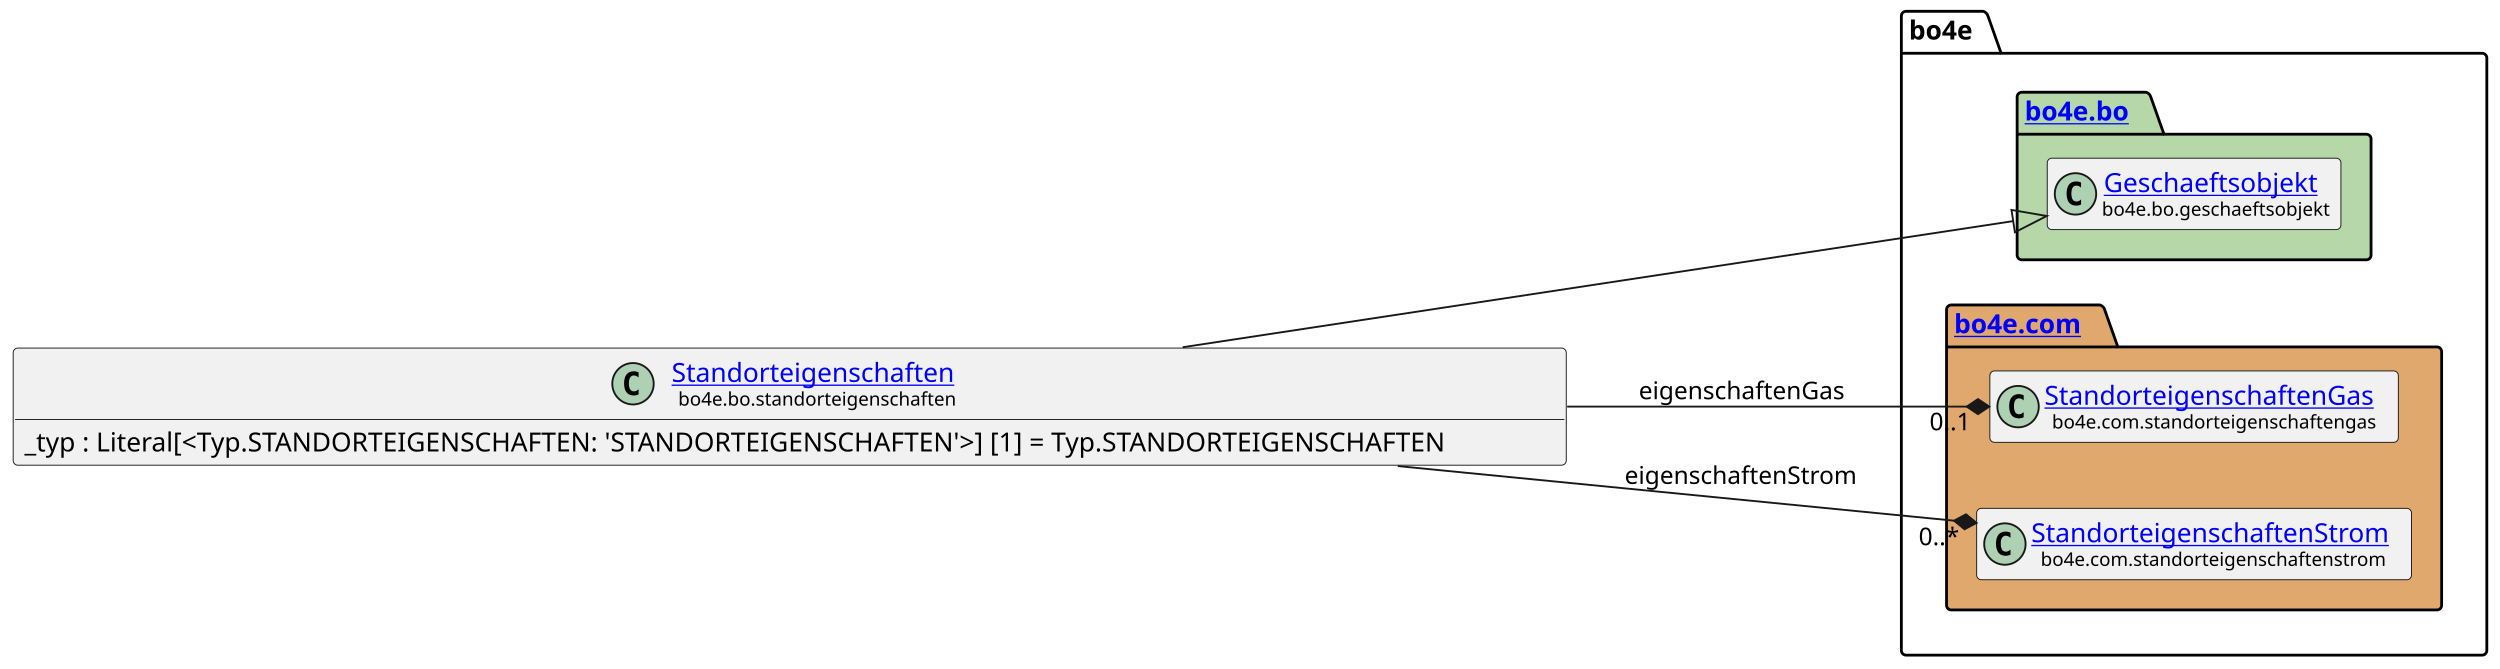
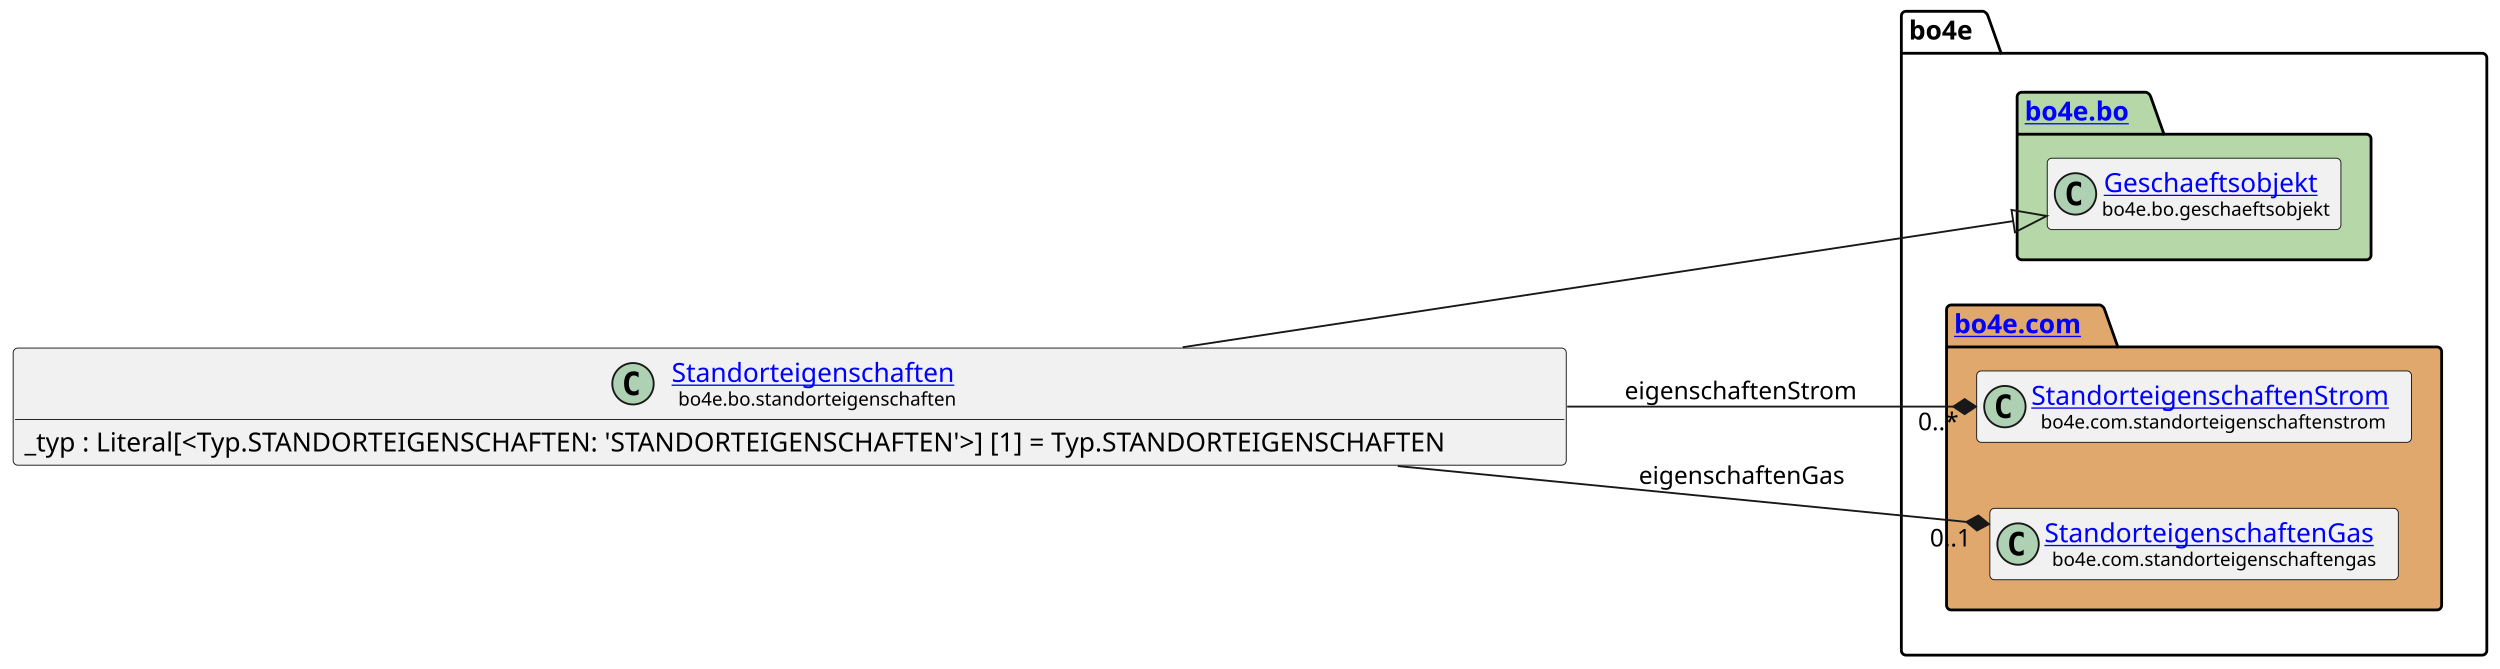
<svg xmlns="http://www.w3.org/2000/svg" xmlns:xlink="http://www.w3.org/1999/xlink" contentStyleType="text/css" height="355px" preserveAspectRatio="none" style="width:1328px;height:355px;background:#FFFFFF;" version="1.1" viewBox="0 0 1328 355" width="1328px" zoomAndPan="magnify">
  <defs />
  <g>
    <g id="cluster_bo4e">
      <path d="M1012.5,6 L1053.5,6 A3.75,3.75 0 0 1 1056,8.5 L1063,28.297 L1318.5,28.297 A2.5,2.5 0 0 1 1321,30.797 L1321,345.5 A2.5,2.5 0 0 1 1318.5,348 L1012.5,348 A2.5,2.5 0 0 1 1010,345.5 L1010,8.5 A2.5,2.5 0 0 1 1012.5,6 " fill="none" style="stroke:#000000;stroke-width:1.5;" />
      <line style="stroke:#000000;stroke-width:1.5;" x1="1010" x2="1063" y1="28.297" y2="28.297" />
      <text fill="#000000" font-family="sans-serif" font-size="14" font-weight="bold" lengthAdjust="spacing" textLength="40" x="1014" y="20.995">bo4e</text>
    </g>
    <g id="cluster_bo">
      <path d="M1074,49 L1140,49 A3.75,3.75 0 0 1 1142.5,51.5 L1149.5,71.297 L1257,71.297 A2.5,2.5 0 0 1 1259.5,73.797 L1259.5,135.5 A2.5,2.5 0 0 1 1257,138 L1074,138 A2.5,2.5 0 0 1 1071.5,135.5 L1071.5,51.5 A2.5,2.5 0 0 1 1074,49 " fill="#B6D7A8" style="stroke:#000000;stroke-width:1.5;" />
      <line style="stroke:#000000;stroke-width:1.5;" x1="1071.5" x2="1149.5" y1="71.297" y2="71.297" />
      <a href="https://bo4e.github.io/BO4E-python/latest/api/bo4e.bo.html" target="_top" title="https://bo4e.github.io/BO4E-python/latest/api/bo4e.bo.html" xlink:actuate="onRequest" xlink:href="https://bo4e.github.io/BO4E-python/latest/api/bo4e.bo.html" xlink:show="new" xlink:title="https://bo4e.github.io/BO4E-python/latest/api/bo4e.bo.html" xlink:type="simple">
        <text fill="#0000FF" font-family="sans-serif" font-size="14" font-weight="bold" lengthAdjust="spacing" text-decoration="underline" textLength="65" x="1075.5" y="63.995">bo4e.bo</text>
      </a>
    </g>
    <g id="cluster_com">
      <path d="M1036.5,162 L1115.5,162 A3.75,3.75 0 0 1 1118,164.5 L1125,184.297 L1294.5,184.297 A2.5,2.5 0 0 1 1297,186.797 L1297,321.5 A2.5,2.5 0 0 1 1294.5,324 L1036.5,324 A2.5,2.5 0 0 1 1034,321.5 L1034,164.5 A2.5,2.5 0 0 1 1036.5,162 " fill="#E0A86C" style="stroke:#000000;stroke-width:1.5;" />
      <line style="stroke:#000000;stroke-width:1.5;" x1="1034" x2="1125" y1="184.297" y2="184.297" />
      <a href="https://bo4e.github.io/BO4E-python/latest/api/bo4e.com.html" target="_top" title="https://bo4e.github.io/BO4E-python/latest/api/bo4e.com.html" xlink:actuate="onRequest" xlink:href="https://bo4e.github.io/BO4E-python/latest/api/bo4e.com.html" xlink:show="new" xlink:title="https://bo4e.github.io/BO4E-python/latest/api/bo4e.com.html" xlink:type="simple">
        <text fill="#0000FF" font-family="sans-serif" font-size="14" font-weight="bold" lengthAdjust="spacing" text-decoration="underline" textLength="78" x="1038" y="176.995">bo4e.com</text>
      </a>
    </g>
    <g id="elem_Geschaeftsobjekt">
      <rect codeLine="8" fill="#F1F1F1" height="37.938" id="Geschaeftsobjekt" rx="2.5" ry="2.5" style="stroke:#181818;stroke-width:0.5;" width="156" x="1087.5" y="84.03" />
      <ellipse cx="1102.5" cy="102.999" fill="#ADD1B2" rx="11" ry="11" style="stroke:#181818;stroke-width:1.0;" />
      <path d="M1105.469,108.639 Q1104.891,108.936 1104.25,109.077 Q1103.609,109.233 1102.906,109.233 Q1100.406,109.233 1099.078,107.593 Q1097.766,105.936 1097.766,102.811 Q1097.766,99.686 1099.078,98.03 Q1100.406,96.374 1102.906,96.374 Q1103.609,96.374 1104.25,96.53 Q1104.906,96.686 1105.469,96.983 L1105.469,99.702 Q1104.844,99.124 1104.25,98.858 Q1103.656,98.577 1103.031,98.577 Q1101.688,98.577 1101,99.655 Q1100.312,100.718 1100.312,102.811 Q1100.312,104.905 1101,105.983 Q1101.688,107.046 1103.031,107.046 Q1103.656,107.046 1104.25,106.78 Q1104.844,106.499 1105.469,105.921 L1105.469,108.639 Z " fill="#000000" />
      <a href="https://bo4e.github.io/BO4E-python/latest/api/bo4e.bo.html#bo4e.bo.geschaeftsobjekt.Geschaeftsobjekt" target="_top" title="https://bo4e.github.io/BO4E-python/latest/api/bo4e.bo.html#bo4e.bo.geschaeftsobjekt.Geschaeftsobjekt" xlink:actuate="onRequest" xlink:href="https://bo4e.github.io/BO4E-python/latest/api/bo4e.bo.html#bo4e.bo.geschaeftsobjekt.Geschaeftsobjekt" xlink:show="new" xlink:title="https://bo4e.github.io/BO4E-python/latest/api/bo4e.bo.html#bo4e.bo.geschaeftsobjekt.Geschaeftsobjekt" xlink:type="simple">
        <text fill="#0000FF" font-family="sans-serif" font-size="14" lengthAdjust="spacing" text-decoration="underline" textLength="122" x="1117.5" y="102.025">Geschaeftsobjekt</text>
      </a>
      <text fill="#000000" font-family="sans-serif" font-size="10" lengthAdjust="spacing" textLength="124" x="1116.5" y="114.609">bo4e.bo.geschaeftsobjekt</text>
    </g>
+     <g id="elem_StandorteigenschaftenStrom">
+       <rect codeLine="11" fill="#F1F1F1" height="37.938" id="StandorteigenschaftenStrom" rx="2.5" ry="2.5" style="stroke:#181818;stroke-width:0.5;" width="231" x="1050" y="197.03" />
+       <ellipse cx="1065" cy="215.999" fill="#ADD1B2" rx="11" ry="11" style="stroke:#181818;stroke-width:1.0;" />
+       <path d="M1067.969,221.639 Q1067.391,221.936 1066.75,222.077 Q1066.109,222.233 1065.406,222.233 Q1062.906,222.233 1061.578,220.593 Q1060.266,218.936 1060.266,215.811 Q1060.266,212.686 1061.578,211.03 Q1062.906,209.374 1065.406,209.374 Q1066.109,209.374 1066.75,209.53 Q1067.406,209.686 1067.969,209.983 L1067.969,212.702 Q1067.344,212.124 1066.75,211.858 Q1066.156,211.577 1065.531,211.577 Q1064.188,211.577 1063.5,212.655 Q1062.812,213.718 1062.812,215.811 Q1062.812,217.905 1063.5,218.983 Q1064.188,220.046 1065.531,220.046 Q1066.156,220.046 1066.75,219.78 Q1067.344,219.499 1067.969,218.921 L1067.969,221.639 Z " fill="#000000" />
+       <a href="https://bo4e.github.io/BO4E-python/latest/api/bo4e.com.html#bo4e.com.standorteigenschaftenstrom.StandorteigenschaftenStrom" target="_top" title="https://bo4e.github.io/BO4E-python/latest/api/bo4e.com.html#bo4e.com.standorteigenschaftenstrom.StandorteigenschaftenStrom" xlink:actuate="onRequest" xlink:href="https://bo4e.github.io/BO4E-python/latest/api/bo4e.com.html#bo4e.com.standorteigenschaftenstrom.StandorteigenschaftenStrom" xlink:show="new" xlink:title="https://bo4e.github.io/BO4E-python/latest/api/bo4e.com.html#bo4e.com.standorteigenschaftenstrom.StandorteigenschaftenStrom" xlink:type="simple">
+         <text fill="#0000FF" font-family="sans-serif" font-size="14" lengthAdjust="spacing" text-decoration="underline" textLength="199" x="1079" y="215.025">StandorteigenschaftenStrom</text>
+       </a>
+       <text fill="#000000" font-family="sans-serif" font-size="10" lengthAdjust="spacing" textLength="189" x="1084" y="227.609">bo4e.com.standorteigenschaftenstrom</text>
+     </g>
    <g id="elem_StandorteigenschaftenGas">
-       <rect codeLine="11" fill="#F1F1F1" height="37.938" id="StandorteigenschaftenGas" rx="2.5" ry="2.5" style="stroke:#181818;stroke-width:0.5;" width="217" x="1057" y="197.03" />
-       <ellipse cx="1072" cy="215.999" fill="#ADD1B2" rx="11" ry="11" style="stroke:#181818;stroke-width:1.0;" />
-       <path d="M1074.969,221.639 Q1074.391,221.936 1073.75,222.077 Q1073.109,222.233 1072.406,222.233 Q1069.906,222.233 1068.578,220.593 Q1067.266,218.936 1067.266,215.811 Q1067.266,212.686 1068.578,211.03 Q1069.906,209.374 1072.406,209.374 Q1073.109,209.374 1073.75,209.53 Q1074.406,209.686 1074.969,209.983 L1074.969,212.702 Q1074.344,212.124 1073.75,211.858 Q1073.156,211.577 1072.531,211.577 Q1071.188,211.577 1070.5,212.655 Q1069.812,213.718 1069.812,215.811 Q1069.812,217.905 1070.5,218.983 Q1071.188,220.046 1072.531,220.046 Q1073.156,220.046 1073.75,219.78 Q1074.344,219.499 1074.969,218.921 L1074.969,221.639 Z " fill="#000000" />
+       <rect codeLine="12" fill="#F1F1F1" height="37.938" id="StandorteigenschaftenGas" rx="2.5" ry="2.5" style="stroke:#181818;stroke-width:0.5;" width="217" x="1057" y="270.03" />
+       <ellipse cx="1072" cy="288.999" fill="#ADD1B2" rx="11" ry="11" style="stroke:#181818;stroke-width:1.0;" />
+       <path d="M1074.969,294.639 Q1074.391,294.936 1073.75,295.077 Q1073.109,295.233 1072.406,295.233 Q1069.906,295.233 1068.578,293.592 Q1067.266,291.936 1067.266,288.811 Q1067.266,285.686 1068.578,284.03 Q1069.906,282.374 1072.406,282.374 Q1073.109,282.374 1073.75,282.53 Q1074.406,282.686 1074.969,282.983 L1074.969,285.702 Q1074.344,285.124 1073.75,284.858 Q1073.156,284.577 1072.531,284.577 Q1071.188,284.577 1070.5,285.655 Q1069.812,286.717 1069.812,288.811 Q1069.812,290.905 1070.5,291.983 Q1071.188,293.046 1072.531,293.046 Q1073.156,293.046 1073.75,292.78 Q1074.344,292.499 1074.969,291.921 L1074.969,294.639 Z " fill="#000000" />
      <a href="https://bo4e.github.io/BO4E-python/latest/api/bo4e.com.html#bo4e.com.standorteigenschaftengas.StandorteigenschaftenGas" target="_top" title="https://bo4e.github.io/BO4E-python/latest/api/bo4e.com.html#bo4e.com.standorteigenschaftengas.StandorteigenschaftenGas" xlink:actuate="onRequest" xlink:href="https://bo4e.github.io/BO4E-python/latest/api/bo4e.com.html#bo4e.com.standorteigenschaftengas.StandorteigenschaftenGas" xlink:show="new" xlink:title="https://bo4e.github.io/BO4E-python/latest/api/bo4e.com.html#bo4e.com.standorteigenschaftengas.StandorteigenschaftenGas" xlink:type="simple">
-         <text fill="#0000FF" font-family="sans-serif" font-size="14" lengthAdjust="spacing" text-decoration="underline" textLength="185" x="1086" y="215.025">StandorteigenschaftenGas</text>
+         <text fill="#0000FF" font-family="sans-serif" font-size="14" lengthAdjust="spacing" text-decoration="underline" textLength="185" x="1086" y="288.025">StandorteigenschaftenGas</text>
      </a>
-       <text fill="#000000" font-family="sans-serif" font-size="10" lengthAdjust="spacing" textLength="177" x="1090" y="227.609">bo4e.com.standorteigenschaftengas</text>
-     </g>
-     <g id="elem_StandorteigenschaftenStrom">
-       <rect codeLine="12" fill="#F1F1F1" height="37.938" id="StandorteigenschaftenStrom" rx="2.5" ry="2.5" style="stroke:#181818;stroke-width:0.5;" width="231" x="1050" y="270.03" />
-       <ellipse cx="1065" cy="288.999" fill="#ADD1B2" rx="11" ry="11" style="stroke:#181818;stroke-width:1.0;" />
-       <path d="M1067.969,294.639 Q1067.391,294.936 1066.75,295.077 Q1066.109,295.233 1065.406,295.233 Q1062.906,295.233 1061.578,293.592 Q1060.266,291.936 1060.266,288.811 Q1060.266,285.686 1061.578,284.03 Q1062.906,282.374 1065.406,282.374 Q1066.109,282.374 1066.75,282.53 Q1067.406,282.686 1067.969,282.983 L1067.969,285.702 Q1067.344,285.124 1066.75,284.858 Q1066.156,284.577 1065.531,284.577 Q1064.188,284.577 1063.5,285.655 Q1062.812,286.717 1062.812,288.811 Q1062.812,290.905 1063.5,291.983 Q1064.188,293.046 1065.531,293.046 Q1066.156,293.046 1066.75,292.78 Q1067.344,292.499 1067.969,291.921 L1067.969,294.639 Z " fill="#000000" />
-       <a href="https://bo4e.github.io/BO4E-python/latest/api/bo4e.com.html#bo4e.com.standorteigenschaftenstrom.StandorteigenschaftenStrom" target="_top" title="https://bo4e.github.io/BO4E-python/latest/api/bo4e.com.html#bo4e.com.standorteigenschaftenstrom.StandorteigenschaftenStrom" xlink:actuate="onRequest" xlink:href="https://bo4e.github.io/BO4E-python/latest/api/bo4e.com.html#bo4e.com.standorteigenschaftenstrom.StandorteigenschaftenStrom" xlink:show="new" xlink:title="https://bo4e.github.io/BO4E-python/latest/api/bo4e.com.html#bo4e.com.standorteigenschaftenstrom.StandorteigenschaftenStrom" xlink:type="simple">
-         <text fill="#0000FF" font-family="sans-serif" font-size="14" lengthAdjust="spacing" text-decoration="underline" textLength="199" x="1079" y="288.025">StandorteigenschaftenStrom</text>
-       </a>
-       <text fill="#000000" font-family="sans-serif" font-size="10" lengthAdjust="spacing" textLength="189" x="1084" y="300.609">bo4e.com.standorteigenschaftenstrom</text>
+       <text fill="#000000" font-family="sans-serif" font-size="10" lengthAdjust="spacing" textLength="177" x="1090" y="300.609">bo4e.com.standorteigenschaftengas</text>
    </g>
    <g id="elem_Standorteigenschaften">
      <rect codeLine="3" fill="#F1F1F1" height="62.234" id="Standorteigenschaften" rx="2.5" ry="2.5" style="stroke:#181818;stroke-width:0.5;" width="825" x="7" y="184.88" />
      <ellipse cx="336.25" cy="203.849" fill="#ADD1B2" rx="11" ry="11" style="stroke:#181818;stroke-width:1.0;" />
      <path d="M339.219,209.489 Q338.641,209.786 338,209.927 Q337.359,210.083 336.656,210.083 Q334.156,210.083 332.828,208.442 Q331.516,206.786 331.516,203.661 Q331.516,200.536 332.828,198.88 Q334.156,197.224 336.656,197.224 Q337.359,197.224 338,197.38 Q338.656,197.536 339.219,197.833 L339.219,200.552 Q338.594,199.974 338,199.708 Q337.406,199.427 336.781,199.427 Q335.438,199.427 334.75,200.505 Q334.062,201.567 334.062,203.661 Q334.062,205.755 334.75,206.833 Q335.438,207.896 336.781,207.896 Q337.406,207.896 338,207.63 Q338.594,207.349 339.219,206.771 L339.219,209.489 Z " fill="#000000" />
      <a href="https://bo4e.github.io/BO4E-python/latest/api/bo4e.bo.html#bo4e.bo.standorteigenschaften.Standorteigenschaften" target="_top" title="https://bo4e.github.io/BO4E-python/latest/api/bo4e.bo.html#bo4e.bo.standorteigenschaften.Standorteigenschaften" xlink:actuate="onRequest" xlink:href="https://bo4e.github.io/BO4E-python/latest/api/bo4e.bo.html#bo4e.bo.standorteigenschaften.Standorteigenschaften" xlink:show="new" xlink:title="https://bo4e.github.io/BO4E-python/latest/api/bo4e.bo.html#bo4e.bo.standorteigenschaften.Standorteigenschaften" xlink:type="simple">
        <text fill="#0000FF" font-family="sans-serif" font-size="14" lengthAdjust="spacing" text-decoration="underline" textLength="158" x="356.75" y="202.875">Standorteigenschaften</text>
      </a>
      <text fill="#000000" font-family="sans-serif" font-size="10" lengthAdjust="spacing" textLength="151" x="360.25" y="215.459">bo4e.bo.standorteigenschaften</text>
      <line style="stroke:#181818;stroke-width:0.5;" x1="8" x2="831" y1="222.817" y2="222.817" />
      <text fill="#000000" font-family="sans-serif" font-size="14" lengthAdjust="spacing" textLength="813" x="13" y="239.813">_typ : Literal[&lt;Typ.STANDORTEIGENSCHAFTEN: 'STANDORTEIGENSCHAFTEN'&gt;] [1] = Typ.STANDORTEIGENSCHAFTEN</text>
    </g>
    <g id="link_Standorteigenschaften_Geschaeftsobjekt">
      <path codeLine="15" d="M628.24,184.45 C780.86,161.27 961.854,133.784 1069.414,117.444 " fill="none" id="Standorteigenschaften-to-Geschaeftsobjekt" style="stroke:#181818;stroke-width:1.0;" />
      <polygon fill="none" points="1087.21,114.74,1068.513,111.511,1070.315,123.375,1087.21,114.74" style="stroke:#181818;stroke-width:1.0;" />
    </g>
    <g id="link_Standorteigenschaften_StandorteigenschaftenStrom">
-       <path codeLine="16" d="M742.5,247.59 C852.07,258.35 955.597,268.497 1037.987,276.587 " fill="none" id="Standorteigenschaften-to-StandorteigenschaftenStrom" style="stroke:#181818;stroke-width:1.0;" />
-       <polygon fill="#181818" points="1049.93,277.76,1044.35,273.193,1037.987,276.587,1043.568,281.154,1049.93,277.76" style="stroke:#181818;stroke-width:1.0;" />
-       <text fill="#000000" font-family="sans-serif" font-size="13" lengthAdjust="spacing" textLength="130" x="863" y="257.067">eigenschaftenStrom</text>
-       <text fill="#000000" font-family="sans-serif" font-size="13" lengthAdjust="spacing" textLength="23" x="1019.187" y="289.603">0..*</text>
+       <path codeLine="16" d="M832.48,216 C912.32,216 977.68,216 1037.61,216 " fill="none" id="Standorteigenschaften-to-StandorteigenschaftenStrom" style="stroke:#181818;stroke-width:1.0;" />
+       <polygon fill="#181818" points="1049.61,216,1043.61,212,1037.61,216,1043.61,220,1049.61,216" style="stroke:#181818;stroke-width:1.0;" />
+       <text fill="#000000" font-family="sans-serif" font-size="13" lengthAdjust="spacing" textLength="130" x="863" y="212.067">eigenschaftenStrom</text>
+       <text fill="#000000" font-family="sans-serif" font-size="13" lengthAdjust="spacing" textLength="23" x="1018.847" y="228.528">0..*</text>
    </g>
    <g id="link_Standorteigenschaften_StandorteigenschaftenGas">
-       <path codeLine="17" d="M832.48,216 C915.51,216 983.85,216 1044.7,216 " fill="none" id="Standorteigenschaften-to-StandorteigenschaftenGas" style="stroke:#181818;stroke-width:1.0;" />
-       <polygon fill="#181818" points="1056.7,216,1050.7,212,1044.7,216,1050.7,220,1056.7,216" style="stroke:#181818;stroke-width:1.0;" />
-       <text fill="#000000" font-family="sans-serif" font-size="13" lengthAdjust="spacing" textLength="115" x="870.5" y="212.067">eigenschaftenGas</text>
-       <text fill="#000000" font-family="sans-serif" font-size="13" lengthAdjust="spacing" textLength="24" x="1024.961" y="228.552">0..1</text>
+       <path codeLine="17" d="M742.5,247.59 C855.02,258.63 961.807,269.108 1044.567,277.228 " fill="none" id="Standorteigenschaften-to-StandorteigenschaftenGas" style="stroke:#181818;stroke-width:1.0;" />
+       <polygon fill="#181818" points="1056.51,278.4,1050.929,273.833,1044.567,277.228,1050.148,281.795,1056.51,278.4" style="stroke:#181818;stroke-width:1.0;" />
+       <text fill="#000000" font-family="sans-serif" font-size="13" lengthAdjust="spacing" textLength="115" x="870.5" y="257.067">eigenschaftenGas</text>
+       <text fill="#000000" font-family="sans-serif" font-size="13" lengthAdjust="spacing" textLength="24" x="1025.137" y="290.282">0..1</text>
    </g>
  </g>
</svg>
